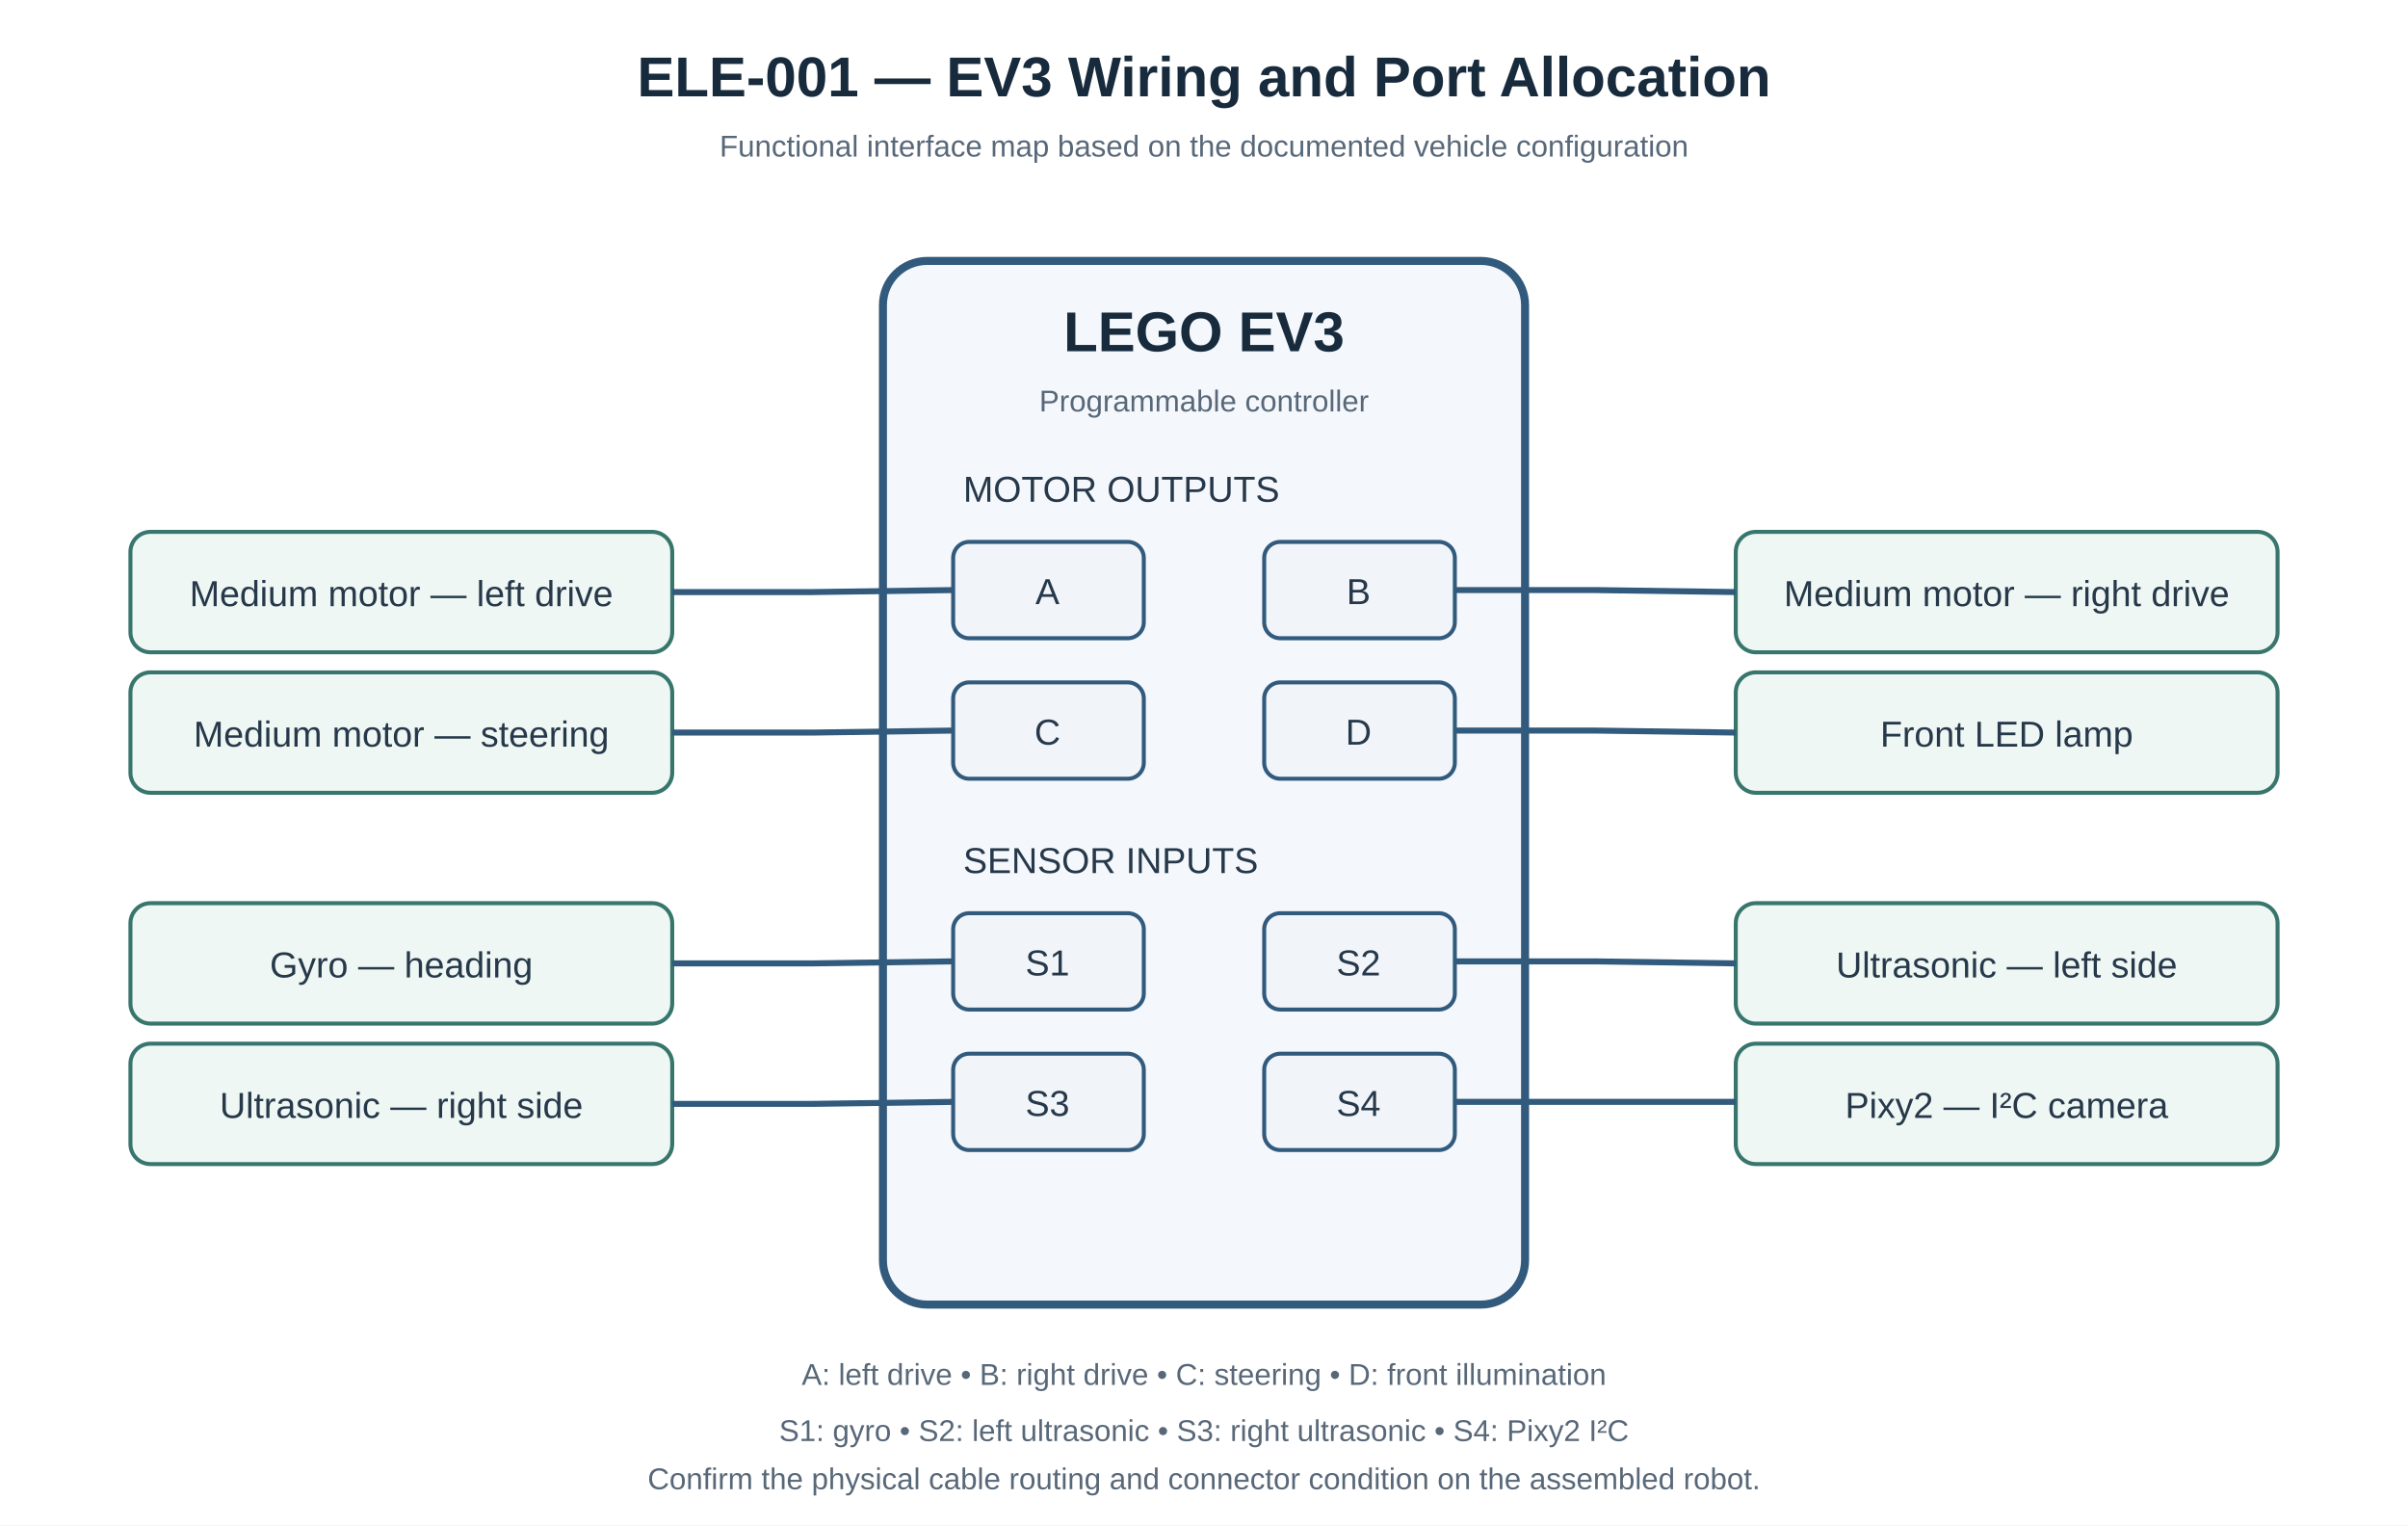
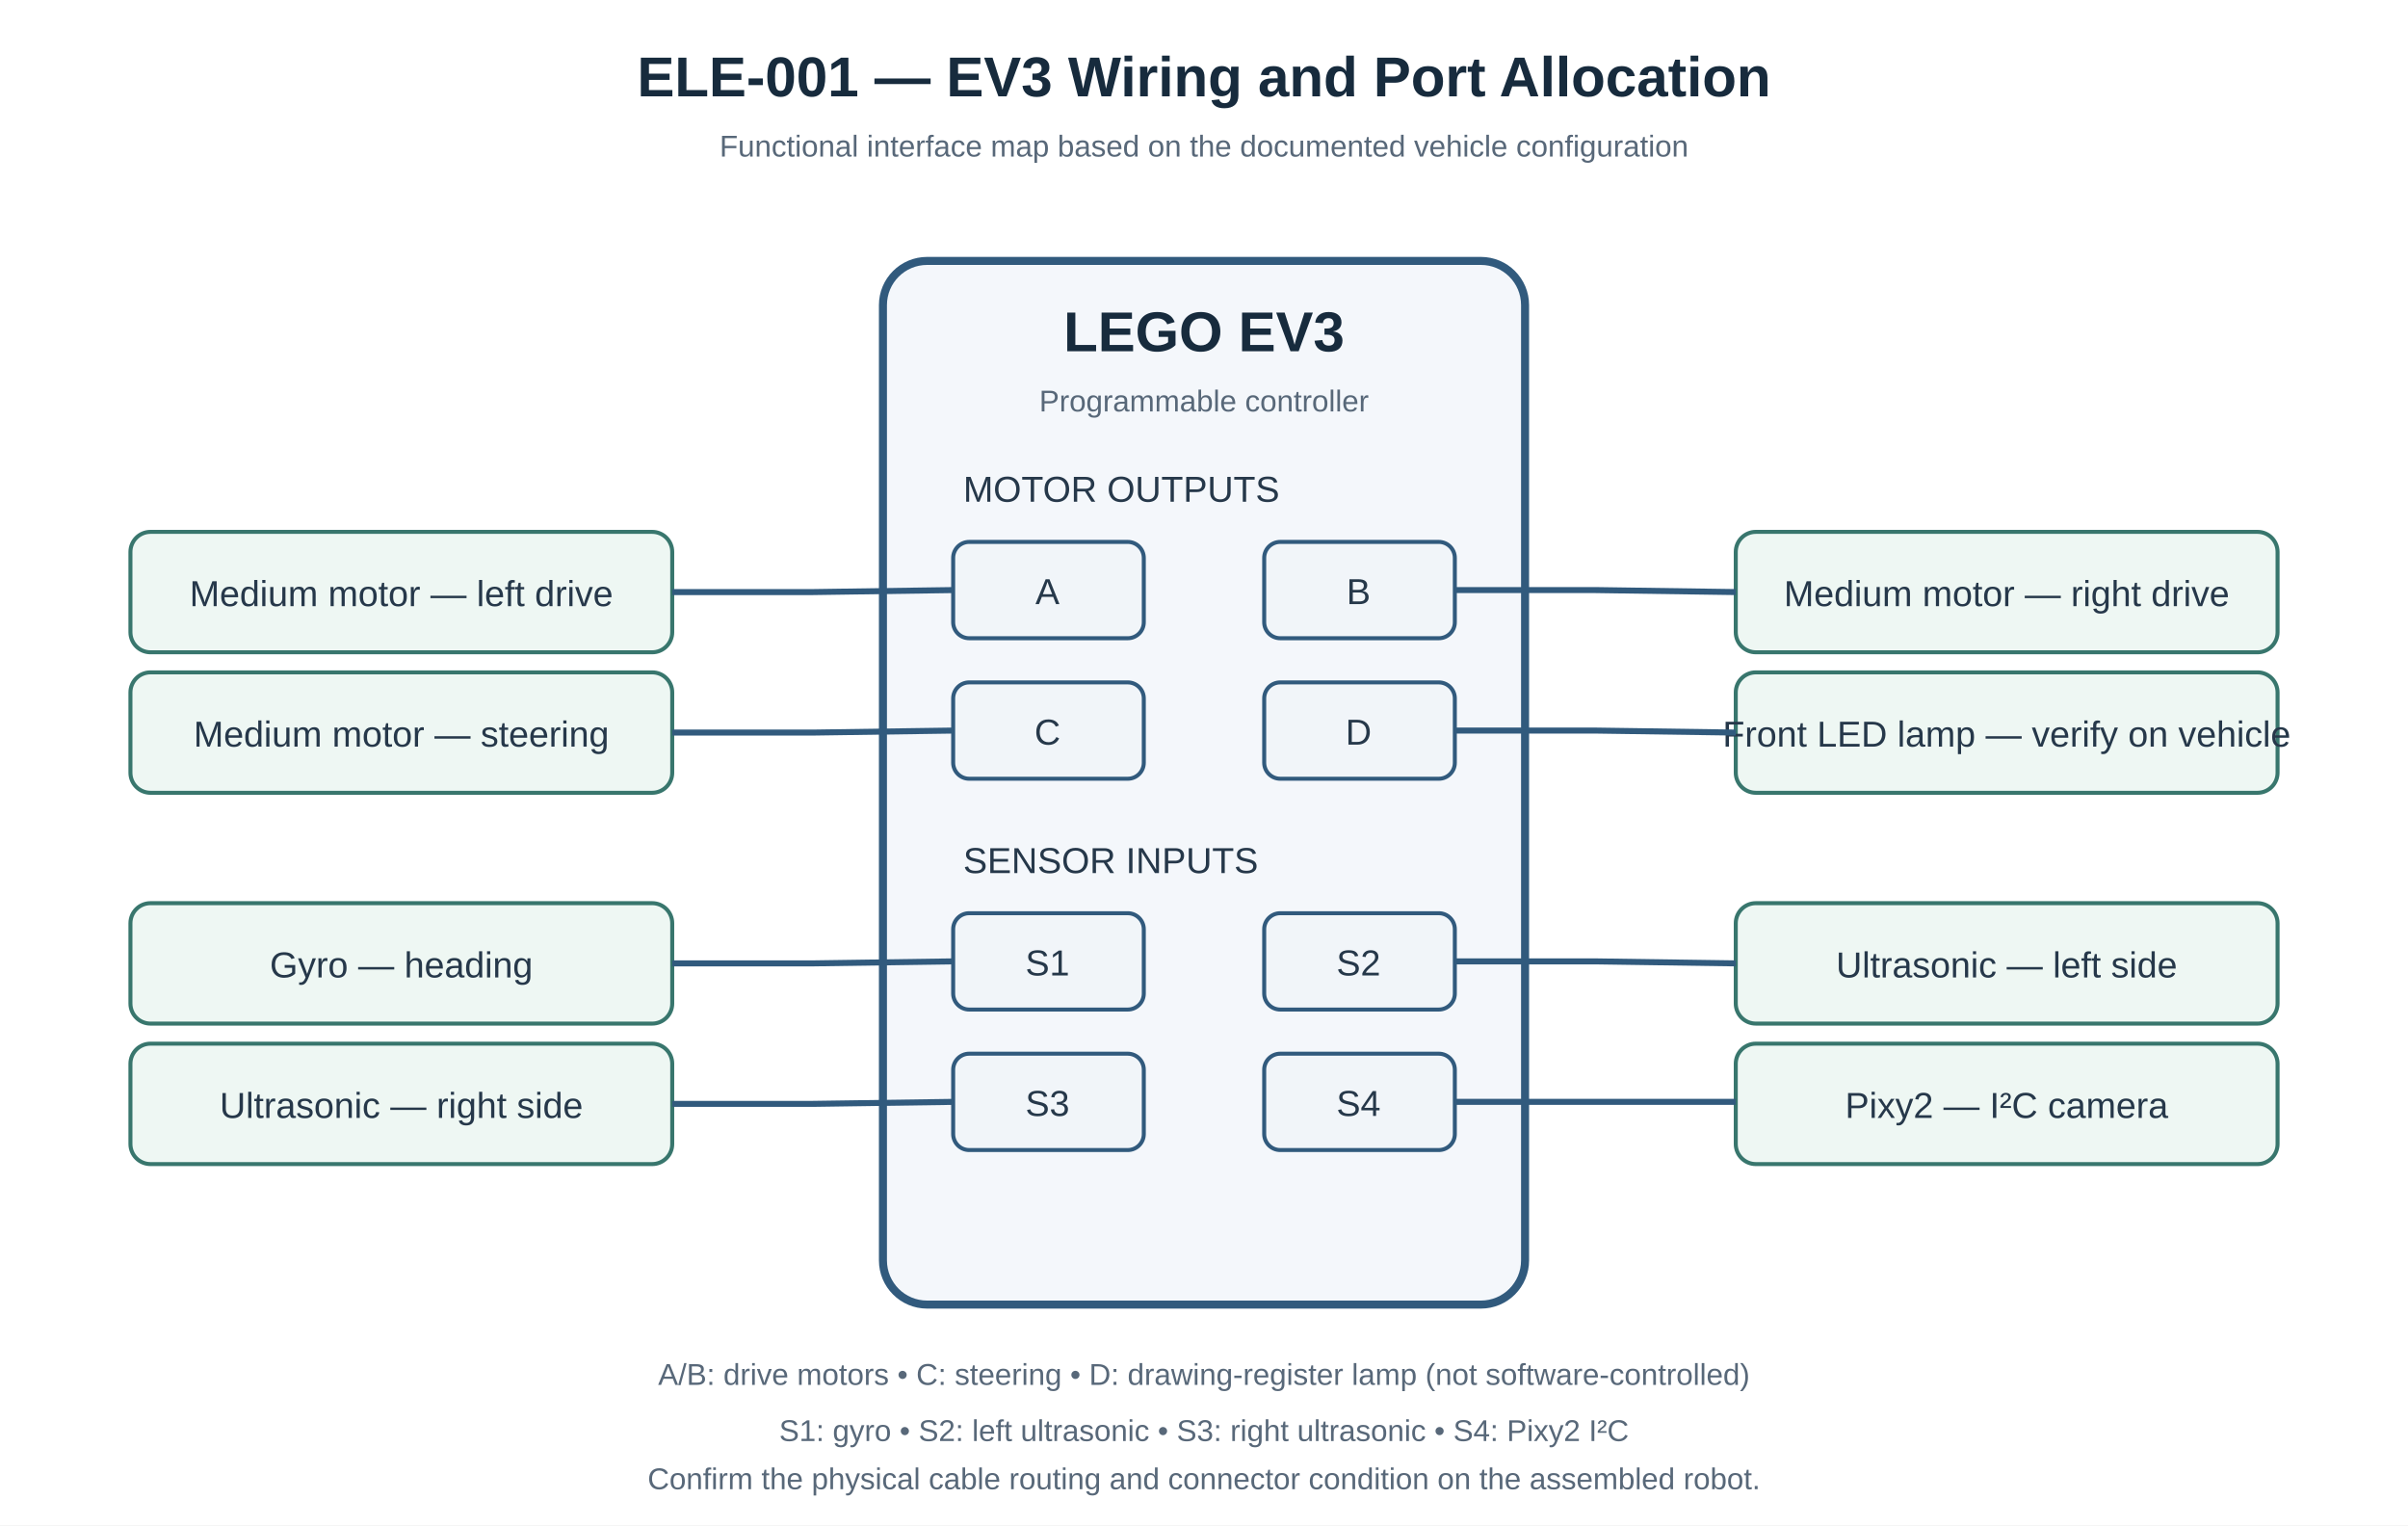
<svg xmlns="http://www.w3.org/2000/svg" width="1200" height="760" viewBox="0 0 1200 760">
  <defs>
    <style>.title{font:700 28px Arial;fill:#172b3d}.label{font:18px Arial;fill:#26384a}.small{font:15px Arial;fill:#586879}.port{fill:#f1f5f9;stroke:#315a7d;stroke-width:2}.device{fill:#eef7f3;stroke:#38766d;stroke-width:2}.line{stroke:#315a7d;stroke-width:3;fill:none}</style>
  </defs>
  <rect width="1200" height="760" fill="#fff" />
  <text x="600" y="48" text-anchor="middle" class="title">ELE-001 — EV3 Wiring and Port Allocation</text>
  <text x="600" y="78" text-anchor="middle" class="small">Functional interface map based on the documented vehicle configuration</text>
  <rect x="440" y="130" width="320" height="520" rx="22" fill="#f4f7fb" stroke="#315a7d" stroke-width="4" />
  <text x="600" y="175" text-anchor="middle" class="title">LEGO EV3</text>
  <text x="600" y="205" text-anchor="middle" class="small">Programmable controller</text>
  <text x="480" y="250" class="label">MOTOR OUTPUTS</text>
  <rect x="475" y="270" width="95" height="48" rx="8" class="port" />
  <text x="522" y="301" text-anchor="middle" class="label">A</text>
  <rect x="630" y="270" width="95" height="48" rx="8" class="port" />
  <text x="677" y="301" text-anchor="middle" class="label">B</text>
  <rect x="475" y="340" width="95" height="48" rx="8" class="port" />
  <text x="522" y="371" text-anchor="middle" class="label">C</text>
  <rect x="630" y="340" width="95" height="48" rx="8" class="port" />
  <text x="677" y="371" text-anchor="middle" class="label">D</text>
  <text x="480" y="435" class="label">SENSOR INPUTS</text>
  <rect x="475" y="455" width="95" height="48" rx="8" class="port" />
  <text x="522" y="486" text-anchor="middle" class="label">S1</text>
  <rect x="630" y="455" width="95" height="48" rx="8" class="port" />
  <text x="677" y="486" text-anchor="middle" class="label">S2</text>
  <rect x="475" y="525" width="95" height="48" rx="8" class="port" />
  <text x="522" y="556" text-anchor="middle" class="label">S3</text>
  <rect x="630" y="525" width="95" height="48" rx="8" class="port" />
  <text x="677" y="556" text-anchor="middle" class="label">S4</text>
  <rect x="65" y="265" width="270" height="60" rx="10" class="device" />
  <text x="200" y="302" text-anchor="middle" class="label">Medium motor — left drive</text>
  <rect x="865" y="265" width="270" height="60" rx="10" class="device" />
  <text x="1000" y="302" text-anchor="middle" class="label">Medium motor — right drive</text>
  <rect x="65" y="335" width="270" height="60" rx="10" class="device" />
  <text x="200" y="372" text-anchor="middle" class="label">Medium motor — steering</text>
  <rect x="865" y="335" width="270" height="60" rx="10" class="device" />
-   <text x="1000" y="372" text-anchor="middle" class="label">Front LED lamp</text>
+   <text x="1000" y="372" text-anchor="middle" class="label">Front LED lamp — verify on vehicle</text>
  <rect x="65" y="450" width="270" height="60" rx="10" class="device" />
  <text x="200" y="487" text-anchor="middle" class="label">Gyro — heading</text>
  <rect x="865" y="450" width="270" height="60" rx="10" class="device" />
  <text x="1000" y="487" text-anchor="middle" class="label">Ultrasonic — left side</text>
  <rect x="65" y="520" width="270" height="60" rx="10" class="device" />
  <text x="200" y="557" text-anchor="middle" class="label">Ultrasonic — right side</text>
  <rect x="865" y="520" width="270" height="60" rx="10" class="device" />
  <text x="1000" y="557" text-anchor="middle" class="label">Pixy2 — I²C camera</text>
  <path d="M335 295 H405 L475 294 M725 294 H795 L865 295 M335 365 H405 L475 364 M725 364 H795 L865 365 M335 480 H405 L475 479 M725 479 H795 L865 480 M335 550 H405 L475 549 M725 549 H865" class="line" />
-   <text x="600" y="690" text-anchor="middle" class="small">A: left drive • B: right drive • C: steering • D: front illumination</text>
+   <text x="600" y="690" text-anchor="middle" class="small">A/B: drive motors • C: steering • D: drawing-register lamp (not software-controlled)</text>
  <text x="600" y="718" text-anchor="middle" class="small">S1: gyro • S2: left ultrasonic • S3: right ultrasonic • S4: Pixy2 I²C</text>
  <text x="600" y="742" text-anchor="middle" class="small">Confirm the physical cable routing and connector condition on the assembled robot.</text>
</svg>
